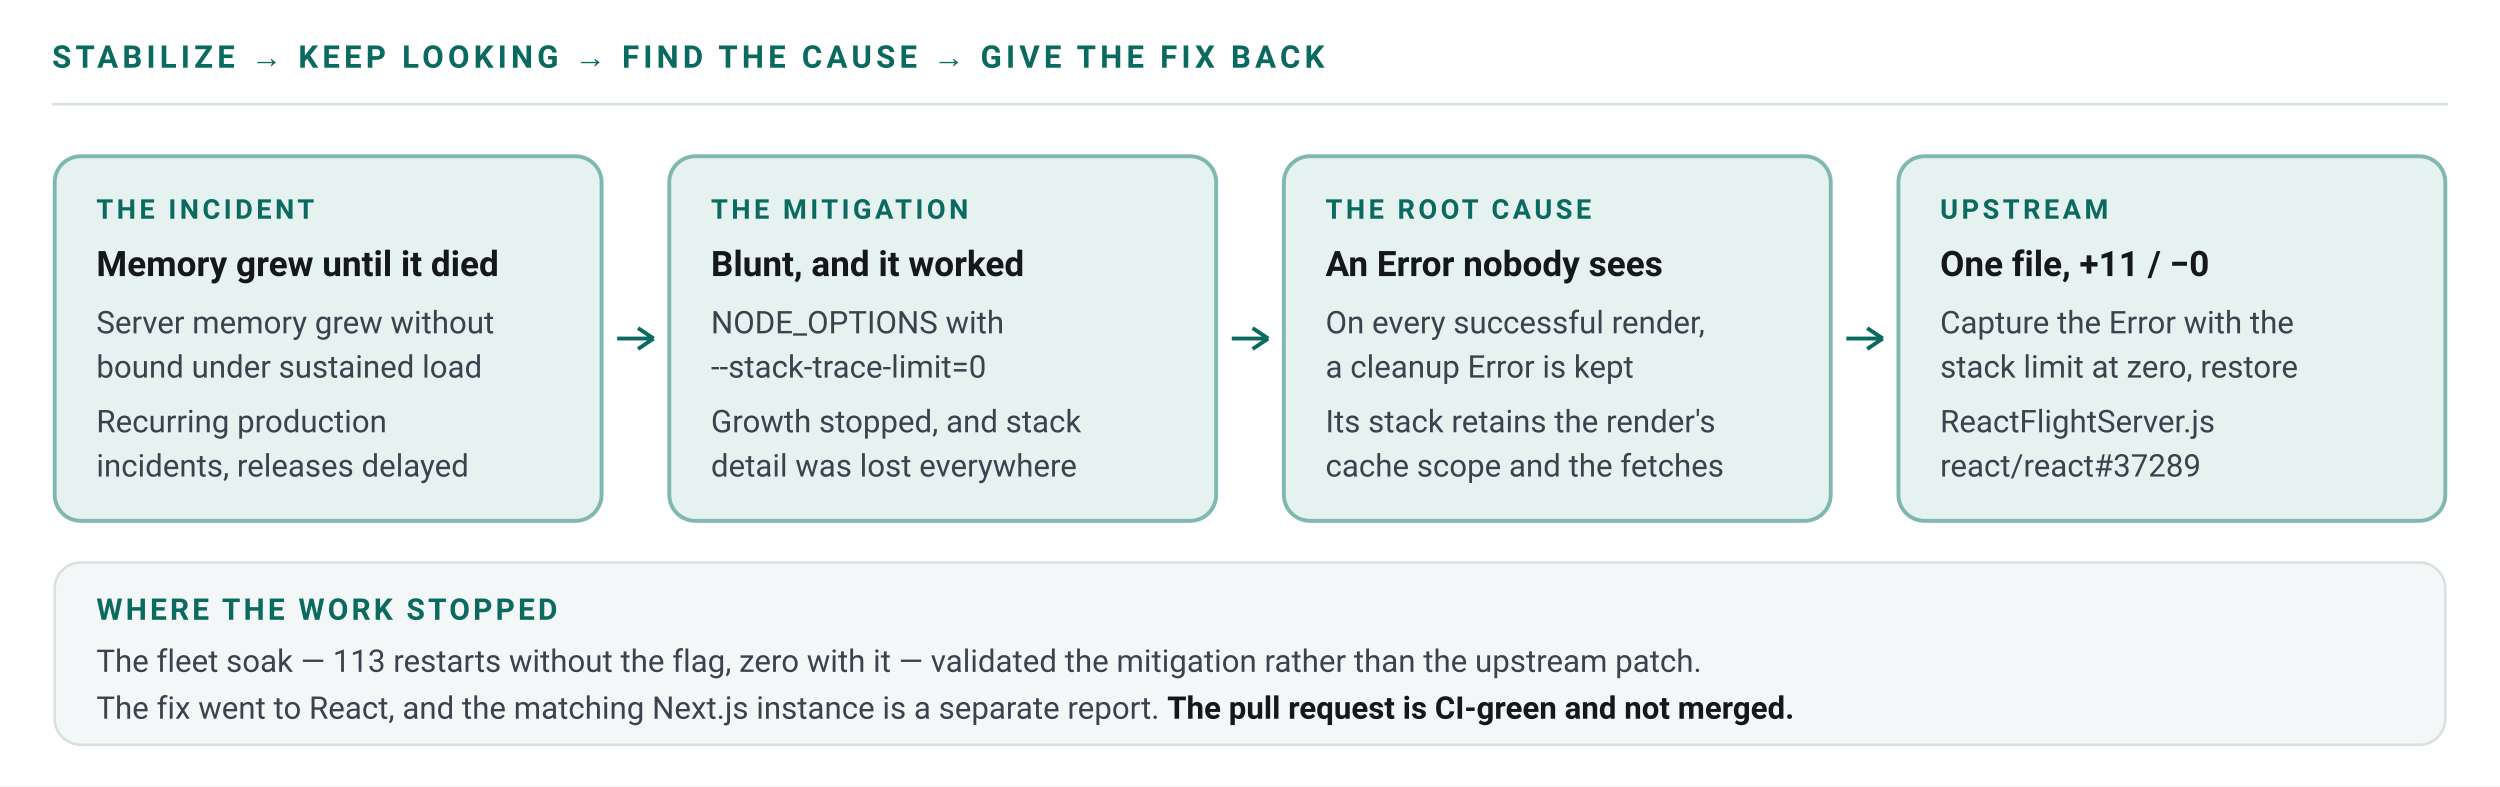
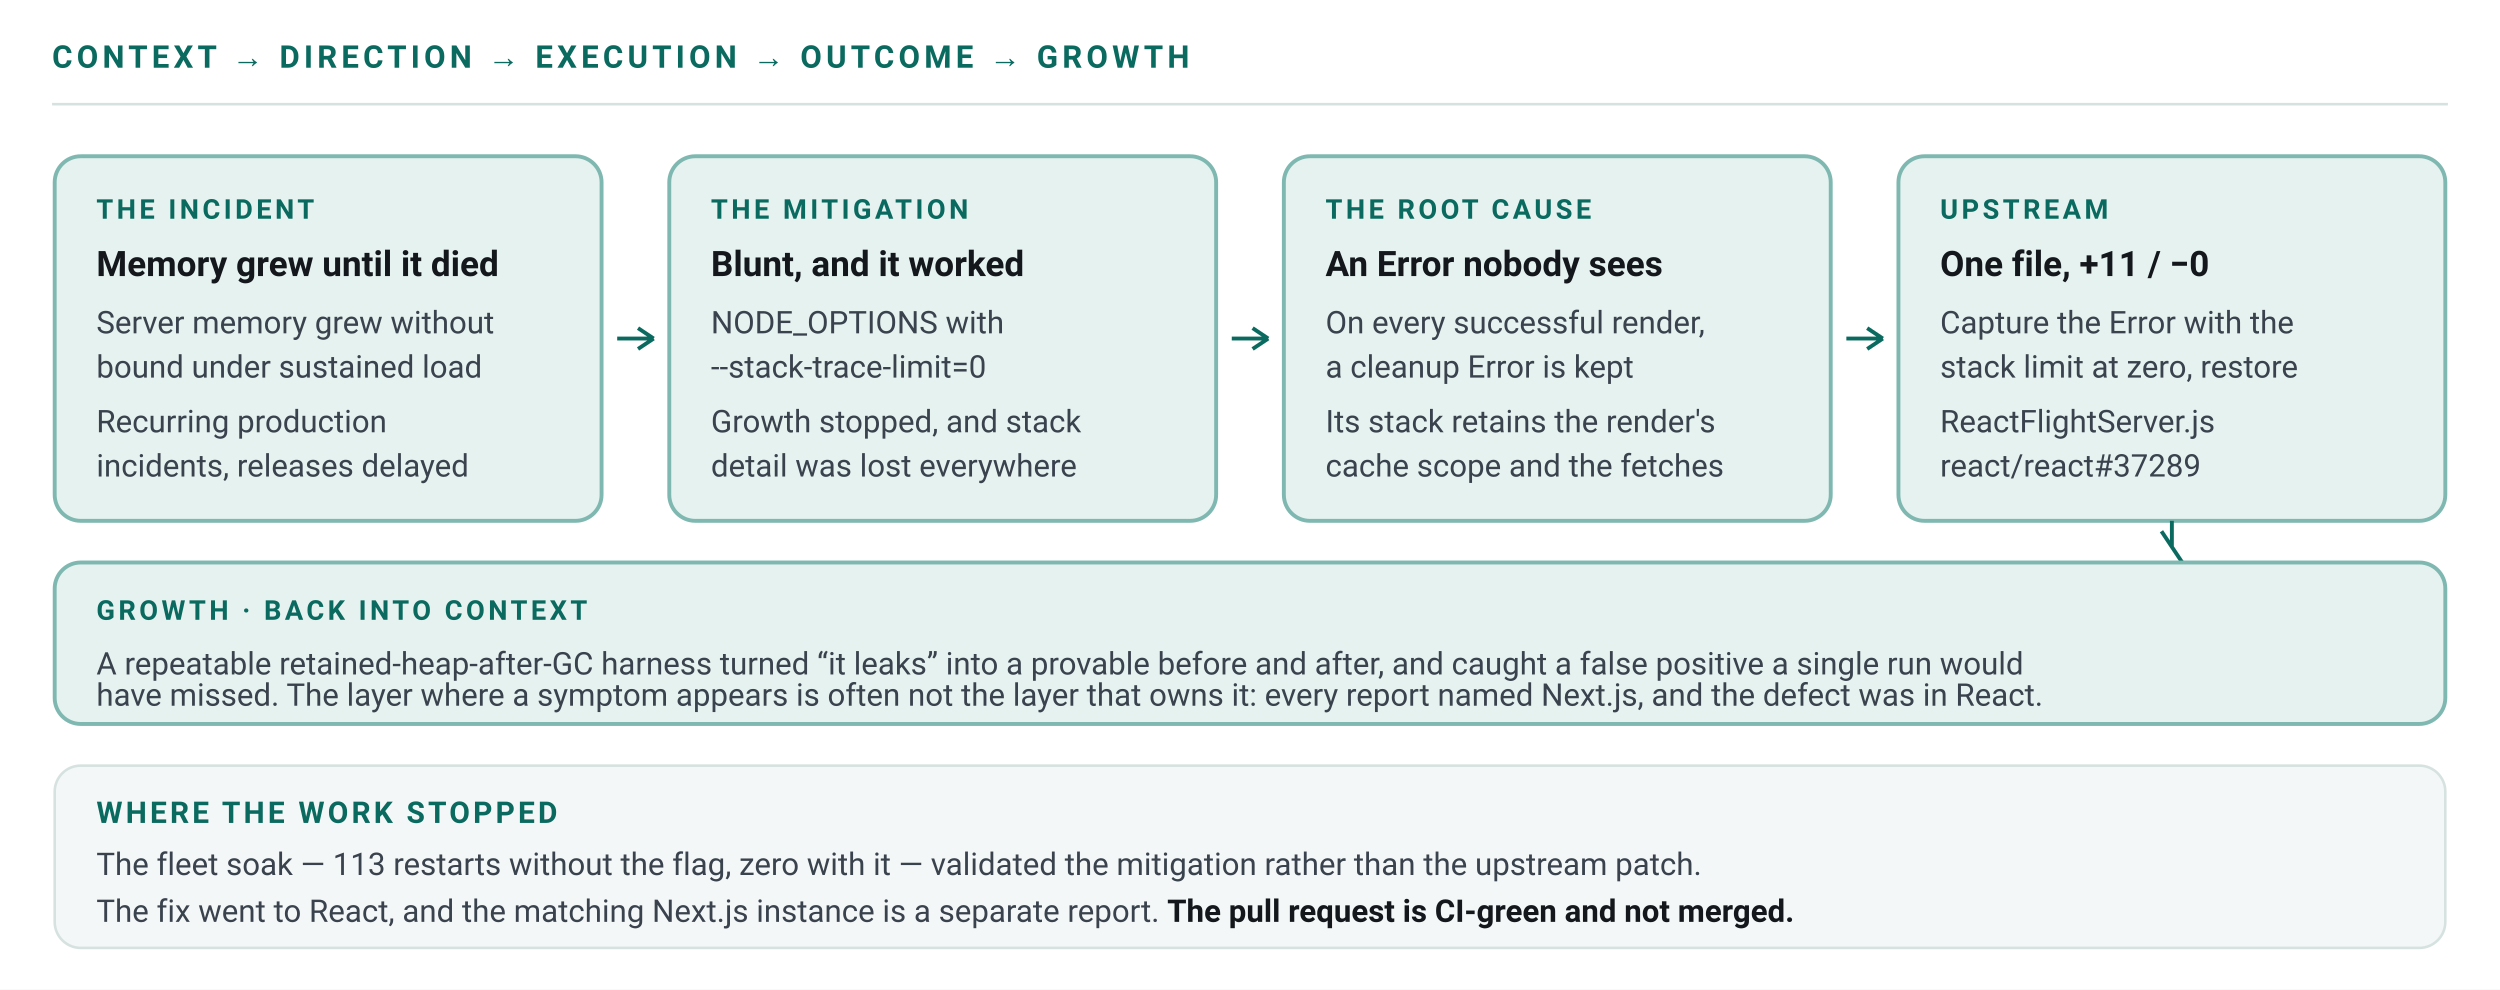
- <svg xmlns="http://www.w3.org/2000/svg" viewBox="0 0 960 302" width="960" height="302" role="img" aria-labelledby="title desc" font-family="system-ui, -apple-system, 'Segoe UI', Roboto, Arial, sans-serif">
-   <rect width="960" height="302" fill="#ffffff" />
-   <text x="20" y="26" font-size="12" font-weight="700" fill="#0a6a5f" letter-spacing="1.6">STABILIZE → KEEP LOOKING → FIND THE CAUSE → GIVE THE FIX BACK</text>
+ <svg xmlns="http://www.w3.org/2000/svg" viewBox="0 0 960 380" width="960" height="380" role="img" aria-labelledby="title desc" font-family="system-ui, -apple-system, 'Segoe UI', Roboto, Arial, sans-serif">
+   <rect width="960" height="380" fill="#ffffff" />
+   <text x="20" y="26" font-size="12" font-weight="700" fill="#0a6a5f" letter-spacing="1.6">CONTEXT → DIRECTION → EXECUTION → OUTCOME → GROWTH</text>
  <line x1="20" y1="40" x2="940" y2="40" stroke="#d6e2e0" stroke-width="1" />
  <g stroke="#7fb8b0" stroke-width="1.5" fill="#e6f2f0">
    <rect x="21" y="60" width="210" height="140" rx="10" />
    <rect x="257" y="60" width="210" height="140" rx="10" />
    <rect x="493" y="60" width="210" height="140" rx="10" />
    <rect x="729" y="60" width="210" height="140" rx="10" />
  </g>
  <g fill="#0a6a5f" font-size="10.5" font-weight="700" letter-spacing="1.3">
    <text x="37" y="84">THE INCIDENT</text>
    <text x="273" y="84">THE MITIGATION</text>
    <text x="509" y="84">THE ROOT CAUSE</text>
    <text x="745" y="84">UPSTREAM</text>
  </g>
  <g fill="#14181d" font-size="13.5" font-weight="700">
    <text x="37" y="106">Memory grew until it died</text>
    <text x="273" y="106">Blunt, and it worked</text>
    <text x="509" y="106">An Error nobody sees</text>
    <text x="745" y="106">One file, +11 / −0</text>
  </g>
  <g fill="#39424d" font-size="12">
    <text x="37" y="128">Server memory grew without</text>
    <text x="37" y="145">bound under sustained load</text>
    <text x="37" y="166">Recurring production</text>
    <text x="37" y="183">incidents, releases delayed</text>
    <text x="273" y="128">NODE_OPTIONS with</text>
    <text x="273" y="145">--stack-trace-limit=0</text>
    <text x="273" y="166">Growth stopped, and stack</text>
    <text x="273" y="183">detail was lost everywhere</text>
    <text x="509" y="128">On every successful render,</text>
    <text x="509" y="145">a cleanup Error is kept</text>
    <text x="509" y="166">Its stack retains the render's</text>
    <text x="509" y="183">cache scope and the fetches</text>
    <text x="745" y="128">Capture the Error with the</text>
    <text x="745" y="145">stack limit at zero, restore</text>
    <text x="745" y="166">ReactFlightServer.js</text>
    <text x="745" y="183">react/react#37289</text>
  </g>
  <g stroke="#0a6a5f" stroke-width="1.5" fill="none">
    <path d="M237 130h14M251 130l-6-4M251 130l-6 4" />
    <path d="M473 130h14M487 130l-6-4M487 130l-6 4" />
    <path d="M709 130h14M723 130l-6-4M723 130l-6 4" />
  </g>
-   <rect x="21" y="216" width="918" height="70" rx="10" fill="#f4f7f7" stroke="#d6e2e0" stroke-width="1" />
-   <text x="37" y="238" font-size="11.5" font-weight="700" fill="#0a6a5f" letter-spacing="1.2">WHERE THE WORK STOPPED</text>
-   <text x="37" y="258" font-size="12" fill="#39424d">The fleet soak — 113 restarts without the flag, zero with it — validated the mitigation rather than the upstream patch.</text>
-   <text x="37" y="276" font-size="12" fill="#39424d">The fix went to React, and the matching Next.js instance is a separate report. <tspan font-weight="700" fill="#14181d">The pull request is CI-green and not merged.</tspan>
+   <path d="M834 200v10M834 210l-4-6M834 210l4 6" stroke="#0a6a5f" stroke-width="1.5" fill="none" />
+   <rect x="21" y="216" width="918" height="62" rx="10" fill="#e6f2f0" stroke="#7fb8b0" stroke-width="1.5" />
+   <text x="37" y="238" font-size="10.5" font-weight="700" fill="#0a6a5f" letter-spacing="1.3">GROWTH · BACK INTO CONTEXT</text>
+   <text x="37" y="259" font-size="12" fill="#39424d">A repeatable retained-heap-after-GC harness turned “it leaks” into a provable before and after, and caught a false positive a single run would</text>
+   <text x="37" y="271" font-size="12" fill="#39424d">have missed. The layer where a symptom appears is often not the layer that owns it: every report named Next.js, and the defect was in React.</text>
+   <rect x="21" y="294" width="918" height="70" rx="10" fill="#f4f7f7" stroke="#d6e2e0" stroke-width="1" />
+   <text x="37" y="316" font-size="11.5" font-weight="700" fill="#0a6a5f" letter-spacing="1.2">WHERE THE WORK STOPPED</text>
+   <text x="37" y="336" font-size="12" fill="#39424d">The fleet soak — 113 restarts without the flag, zero with it — validated the mitigation rather than the upstream patch.</text>
+   <text x="37" y="354" font-size="12" fill="#39424d">The fix went to React, and the matching Next.js instance is a separate report. <tspan font-weight="700" fill="#14181d">The pull request is CI-green and not merged.</tspan>
  </text>
</svg>
